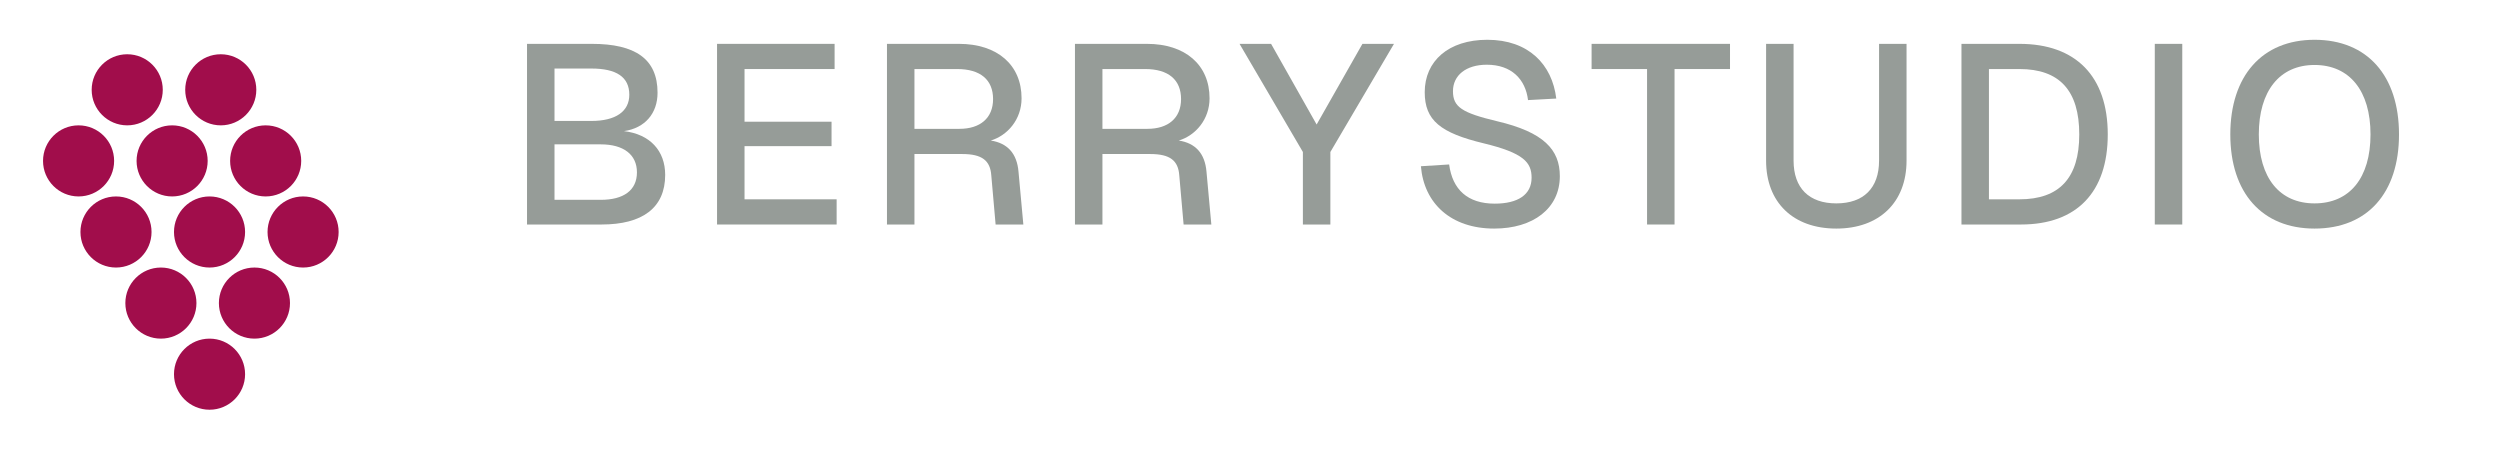
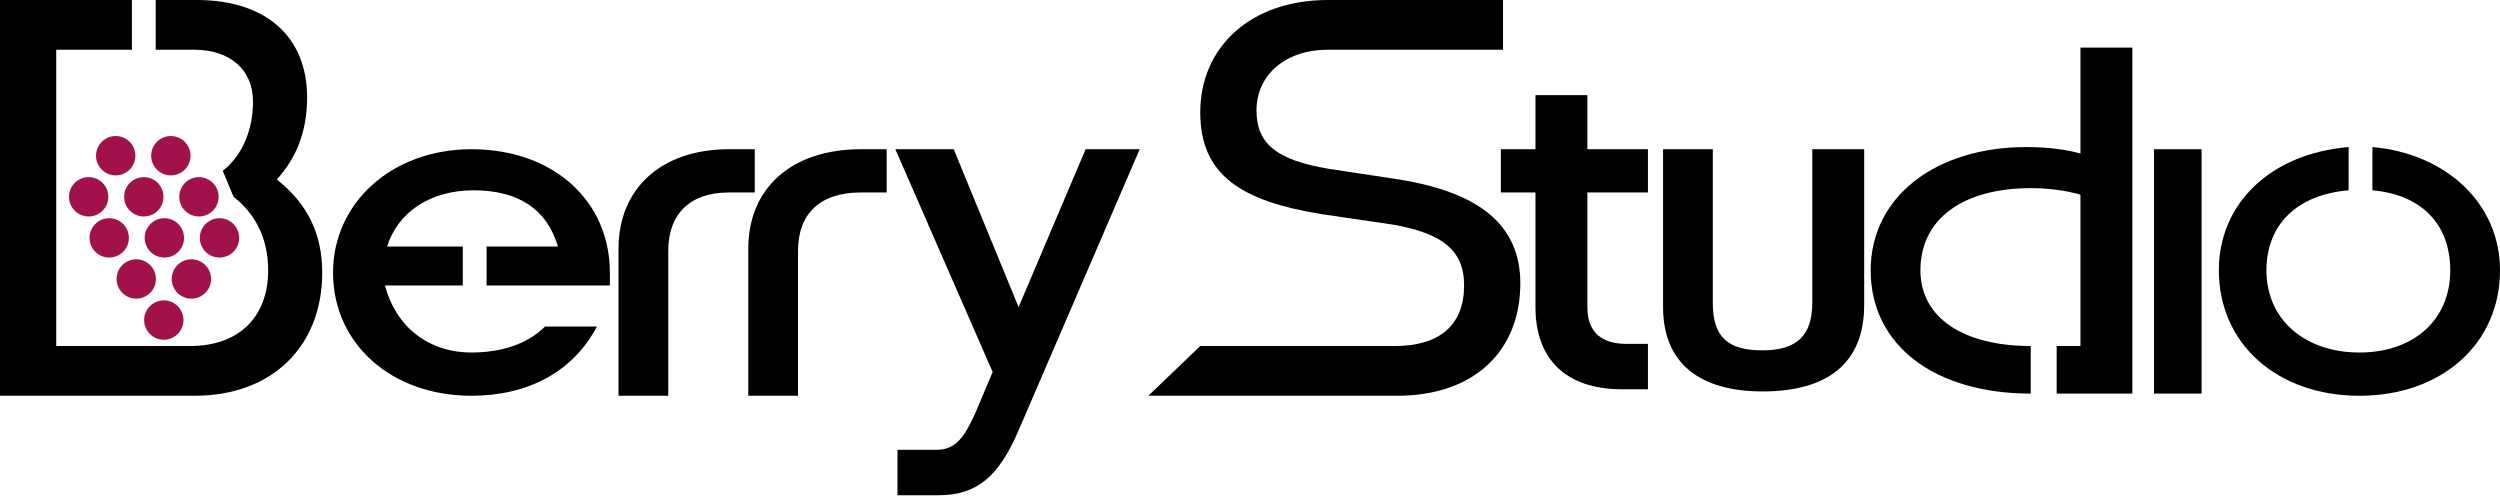
- <svg xmlns="http://www.w3.org/2000/svg" viewBox="20 48 668.13 120" fill="none">
-   <g fill="#a10d4b">
-     <circle cx="54" cy="72" r="9.5" />
-     <circle cx="79" cy="72" r="9.5" />
-     <circle cx="41" cy="91" r="9.5" />
-     <circle cx="66" cy="91" r="9.5" />
-     <circle cx="91" cy="91" r="9.5" />
-     <circle cx="51" cy="110" r="9.5" />
-     <circle cx="76" cy="110" r="9.5" />
-     <circle cx="101" cy="110" r="9.5" />
-     <circle cx="63" cy="129" r="9.5" />
-     <circle cx="88" cy="129" r="9.5" />
-     <circle cx="76" cy="148" r="9.5" />
-   </g>
-   <g fill="#969c98">
-     <path d="M160.848 108.0H180.772C191.652 108.0 197.772 103.58 197.772 94.74C197.772 88.28 193.692 83.86 186.756 83.044C192.4 82.228 195.732 78.284 195.732 72.776C195.732 63.732 189.748 59.72 178.188 59.72H160.848ZM168.192 80.324V66.316H178.052C184.716 66.316 188.184 68.56 188.184 73.32C188.184 77.808 184.512 80.324 178.052 80.324ZM168.192 101.404V86.58H180.568C186.62 86.58 190.224 89.3 190.224 94.06C190.224 98.888 186.62 101.404 180.568 101.404Z" />
-     <path d="M211.632 108.0H243.592V101.268H218.976V87.056H242.232V80.528H218.976V66.452H243.048V59.72H211.632Z" />
-     <path d="M257.044 108.0H264.388V89.164H277.172C282.476 89.164 284.652 90.932 284.924 94.876L286.08 108.0H293.492L292.2 93.924C291.792 88.96 289.208 86.24 284.788 85.56C289.276 84.2 293.016 79.916 293.016 74.272C293.016 65.364 286.556 59.72 276.288 59.72H257.044ZM264.388 82.432V66.452H275.812C282.0 66.452 285.4 69.308 285.4 74.476C285.4 79.576 281.932 82.432 276.424 82.432Z" />
-     <path d="M307.284 108.0H314.628V89.164H327.412C332.716 89.164 334.892 90.932 335.164 94.876L336.32 108.0H343.732L342.44 93.924C342.032 88.96 339.448 86.24 335.028 85.56C339.516 84.2 343.256 79.916 343.256 74.272C343.256 65.364 336.796 59.72 326.528 59.72H307.284ZM314.628 82.432V66.452H326.052C332.24 66.452 335.64 69.308 335.64 74.476C335.64 79.576 332.172 82.432 326.664 82.432Z" />
-     <path d="M368.2 108.0H375.544V88.62L392.544 59.72H384.112L371.872 81.276L359.7 59.72H351.268L368.2 88.62Z" />
-     <path d="M419.324 109.088C429.728 109.088 436.868 103.716 436.868 95.08C436.868 88.008 432.584 83.316 420.072 80.392C410.688 78.148 408.308 76.584 408.308 72.368C408.308 68.152 411.776 65.296 417.352 65.296C423.948 65.296 427.688 69.172 428.368 74.748L435.916 74.34C434.828 65.228 428.504 58.632 417.488 58.632C407.084 58.632 400.76 64.344 400.76 72.64C400.76 80.188 404.976 83.52 416.536 86.308C427.212 88.892 429.32 91.408 429.32 95.488C429.32 100.044 425.648 102.424 419.46 102.424C412.252 102.424 408.172 98.684 407.288 91.952L399.74 92.428C400.556 102.356 407.764 109.088 419.324 109.088Z" />
-     <path d="M460.18 108.0H467.524V66.452H482.348V59.72H445.356V66.452H460.18Z" />
-     <path d="M510.76 109.088C522.252 109.088 529.528 102.084 529.528 90.932V59.72H522.184V90.932C522.184 98.276 518.036 102.356 510.76 102.356C503.484 102.356 499.336 98.276 499.336 90.932V59.72H491.992V90.932C491.992 102.084 499.2 109.088 510.76 109.088Z" />
-     <path d="M544.204 108.0H560.116C575.008 108.0 583.304 99.364 583.304 83.928C583.304 68.424 574.804 59.72 559.708 59.72H544.204ZM551.548 101.268V66.452H559.708C570.384 66.452 575.688 72.164 575.688 83.928C575.688 95.556 570.384 101.268 559.708 101.268Z" />
-     <path d="M595.872 108.0H603.216V59.72H595.872Z" />
-     <path d="M638.564 109.088C652.708 109.088 661.14 99.568 661.14 83.928C661.14 68.288 652.708 58.632 638.564 58.632C624.556 58.632 616.056 68.288 616.056 83.928C616.056 99.568 624.556 109.088 638.564 109.088ZM638.564 102.356C629.248 102.356 623.672 95.556 623.672 83.928C623.672 72.3 629.248 65.364 638.564 65.364C647.948 65.364 653.524 72.3 653.524 83.928C653.524 95.556 647.948 102.356 638.564 102.356Z" />
+ <svg xmlns="http://www.w3.org/2000/svg" width="1156" height="229" viewBox="0 0 1156 229" role="img" aria-labelledby="title desc">
+   <g id="Berry-Studio" transform="translate(-36 -538)">
+     <g id="lettering" fill="#000000">
+       <path id="letter-B" d="M36 538H97V561H62V698H124C146 698 160 685 160 663C160 647 153 636 144 629L139 617C148 610 153 598 153 585C153 570 142 561 126 561H108V538H127C159 538 178 555 178 583C178 599 173 611 164 621C178 632 185 646 185 664C185 698 162 721 126 721H36Z" />
+       <path id="letter-e" d="M318 670H261V652H294C289 635 276 626 255 626C235 626 220 636 215 652H250V670H214C219 689 234 701 254 701C268 701 280 697 288 689H312C301 710 280 721 254 721C217 721 190 697 190 664C190 632 217 607 254 607C292 607 318 631 318 664Z" />
+       <path id="letter-r-1" d="M322 721V653C322 625 342 607 373 607H385V627H373C355 627 345 637 345 654V721Z" />
+       <path id="letter-r-2" d="M382 721V653C382 625 402 607 434 607H446V627H434C415 627 405 637 405 654V721Z" />
+       <path id="letter-y" d="M450 607H477L507 680L538 607H563L507 737C498 758 488 767 470 767H451V746H469C478 746 482 740 487 729L495 710Z" />
+       <path id="letter-S" d="M731 538V561H650C630 561 617 573 617 589C617 605 627 612 650 616L683 621C720 627 739 642 739 669C739 700 718 721 682 721H567L591 698H681C702 698 713 688 713 670C713 653 702 646 681 642L647 637C610 631 591 619 591 590C591 560 614 538 650 538Z" />
+       <path id="letter-t" d="M746 582H770V607H798V627H770V680C770 692 777 697 788 697H798V718H786C760 718 746 704 746 680V627H730V607H746Z" />
+       <path id="letter-u" d="M805 607H828V678C828 694 835 700 851 700C867 700 874 693 874 678V607H898V679C898 706 881 719 851 719C822 719 805 706 805 680Z" />
+       <path id="letter-d" d="M998 560H1022V720H987V698H998V628C991 626 983 625 975 625C944 625 924 639 924 663C924 685 944 698 975 698V720C931 720 901 698 901 663C901 629 931 606 973 606C982 606 991 607 998 609Z" />
+       <path id="letter-i" d="M1032 607H1054V720H1032Z" />
+       <path id="letter-o" d="M1122 606V626C1098 628 1084 642 1084 663C1084 686 1102 701 1127 701C1152 701 1169 686 1169 663C1169 642 1156 628 1133 626V606C1167 609 1192 632 1192 663C1192 697 1165 721 1127 721C1089 721 1062 697 1062 663C1062 632 1086 609 1122 606Z" />
+     </g>
+     <g id="berry" fill="#A2124A">
+       <circle cx="89.5" cy="610" r="9.1" />
+       <circle cx="115" cy="610" r="9.1" />
+       <circle cx="77" cy="629" r="9.1" />
+       <circle cx="102.5" cy="629" r="9.1" />
+       <circle cx="128" cy="629" r="9.1" />
+       <circle cx="86.5" cy="648" r="9.1" />
+       <circle cx="112" cy="648" r="9.1" />
+       <circle cx="137.5" cy="648" r="9.1" />
+       <circle cx="99" cy="667" r="9.1" />
+       <circle cx="124.5" cy="667" r="9.1" />
+       <circle cx="111.75" cy="686" r="9.1" />
+     </g>
  </g>
</svg>
